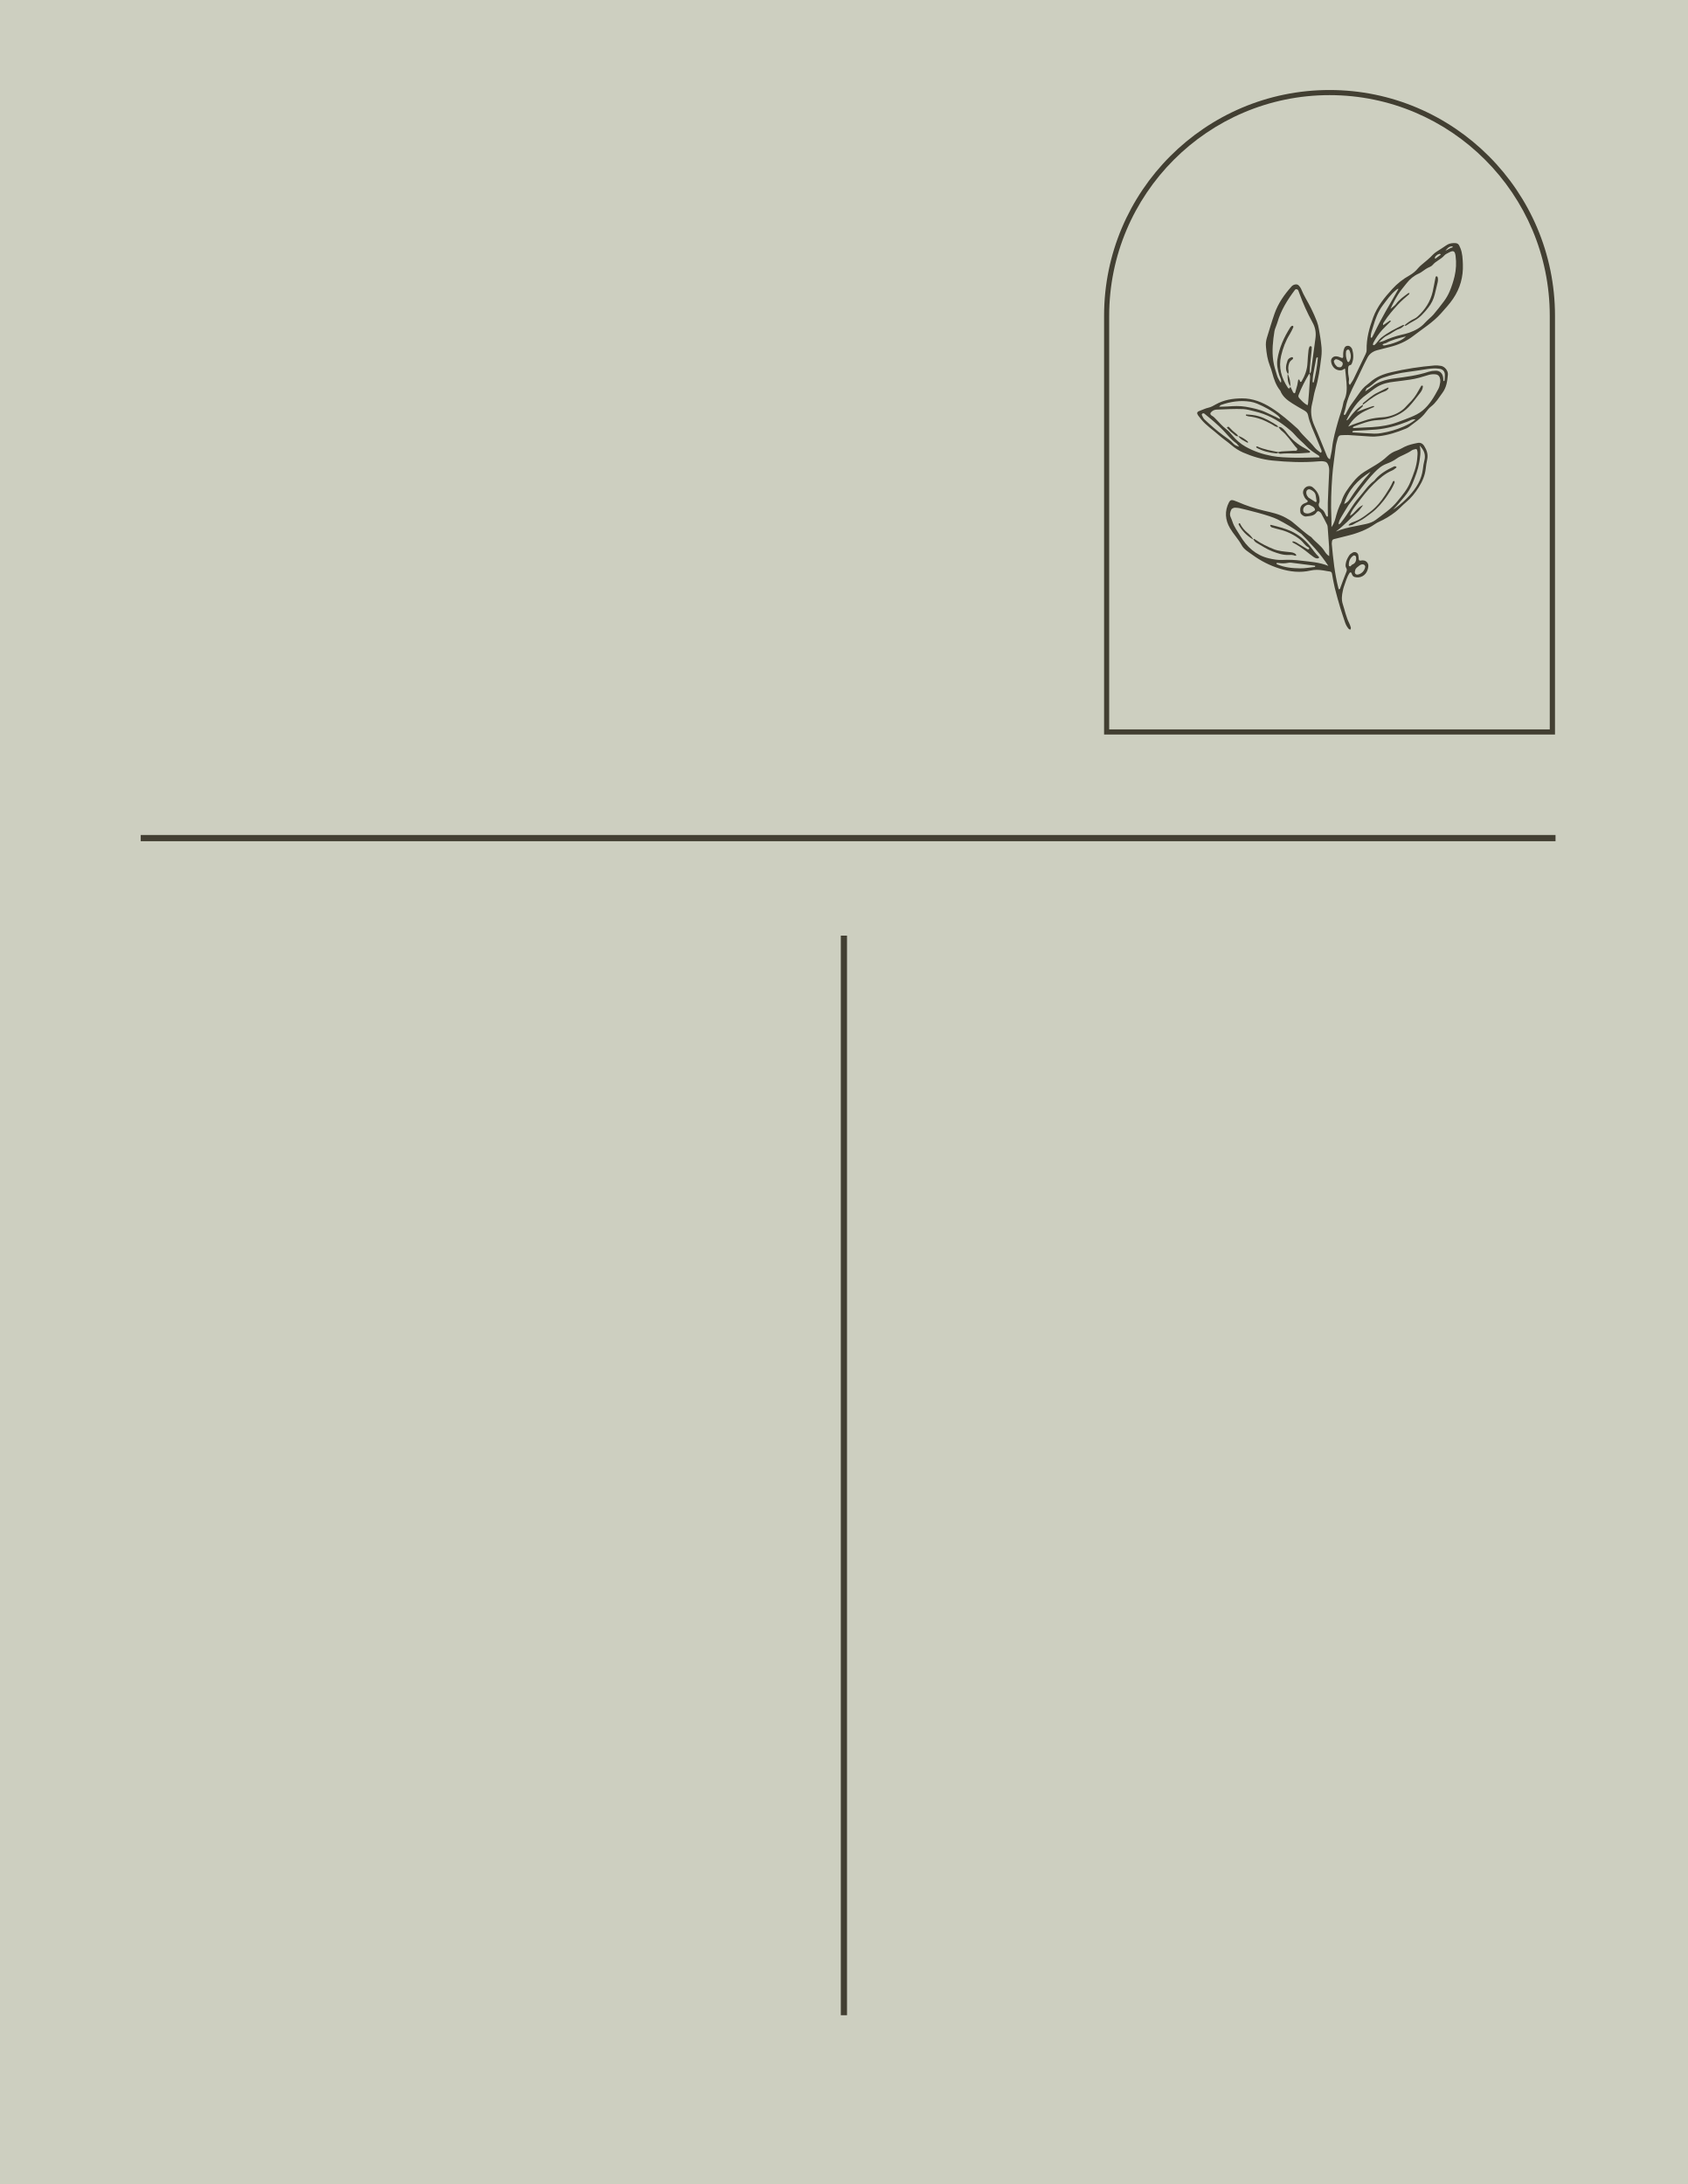
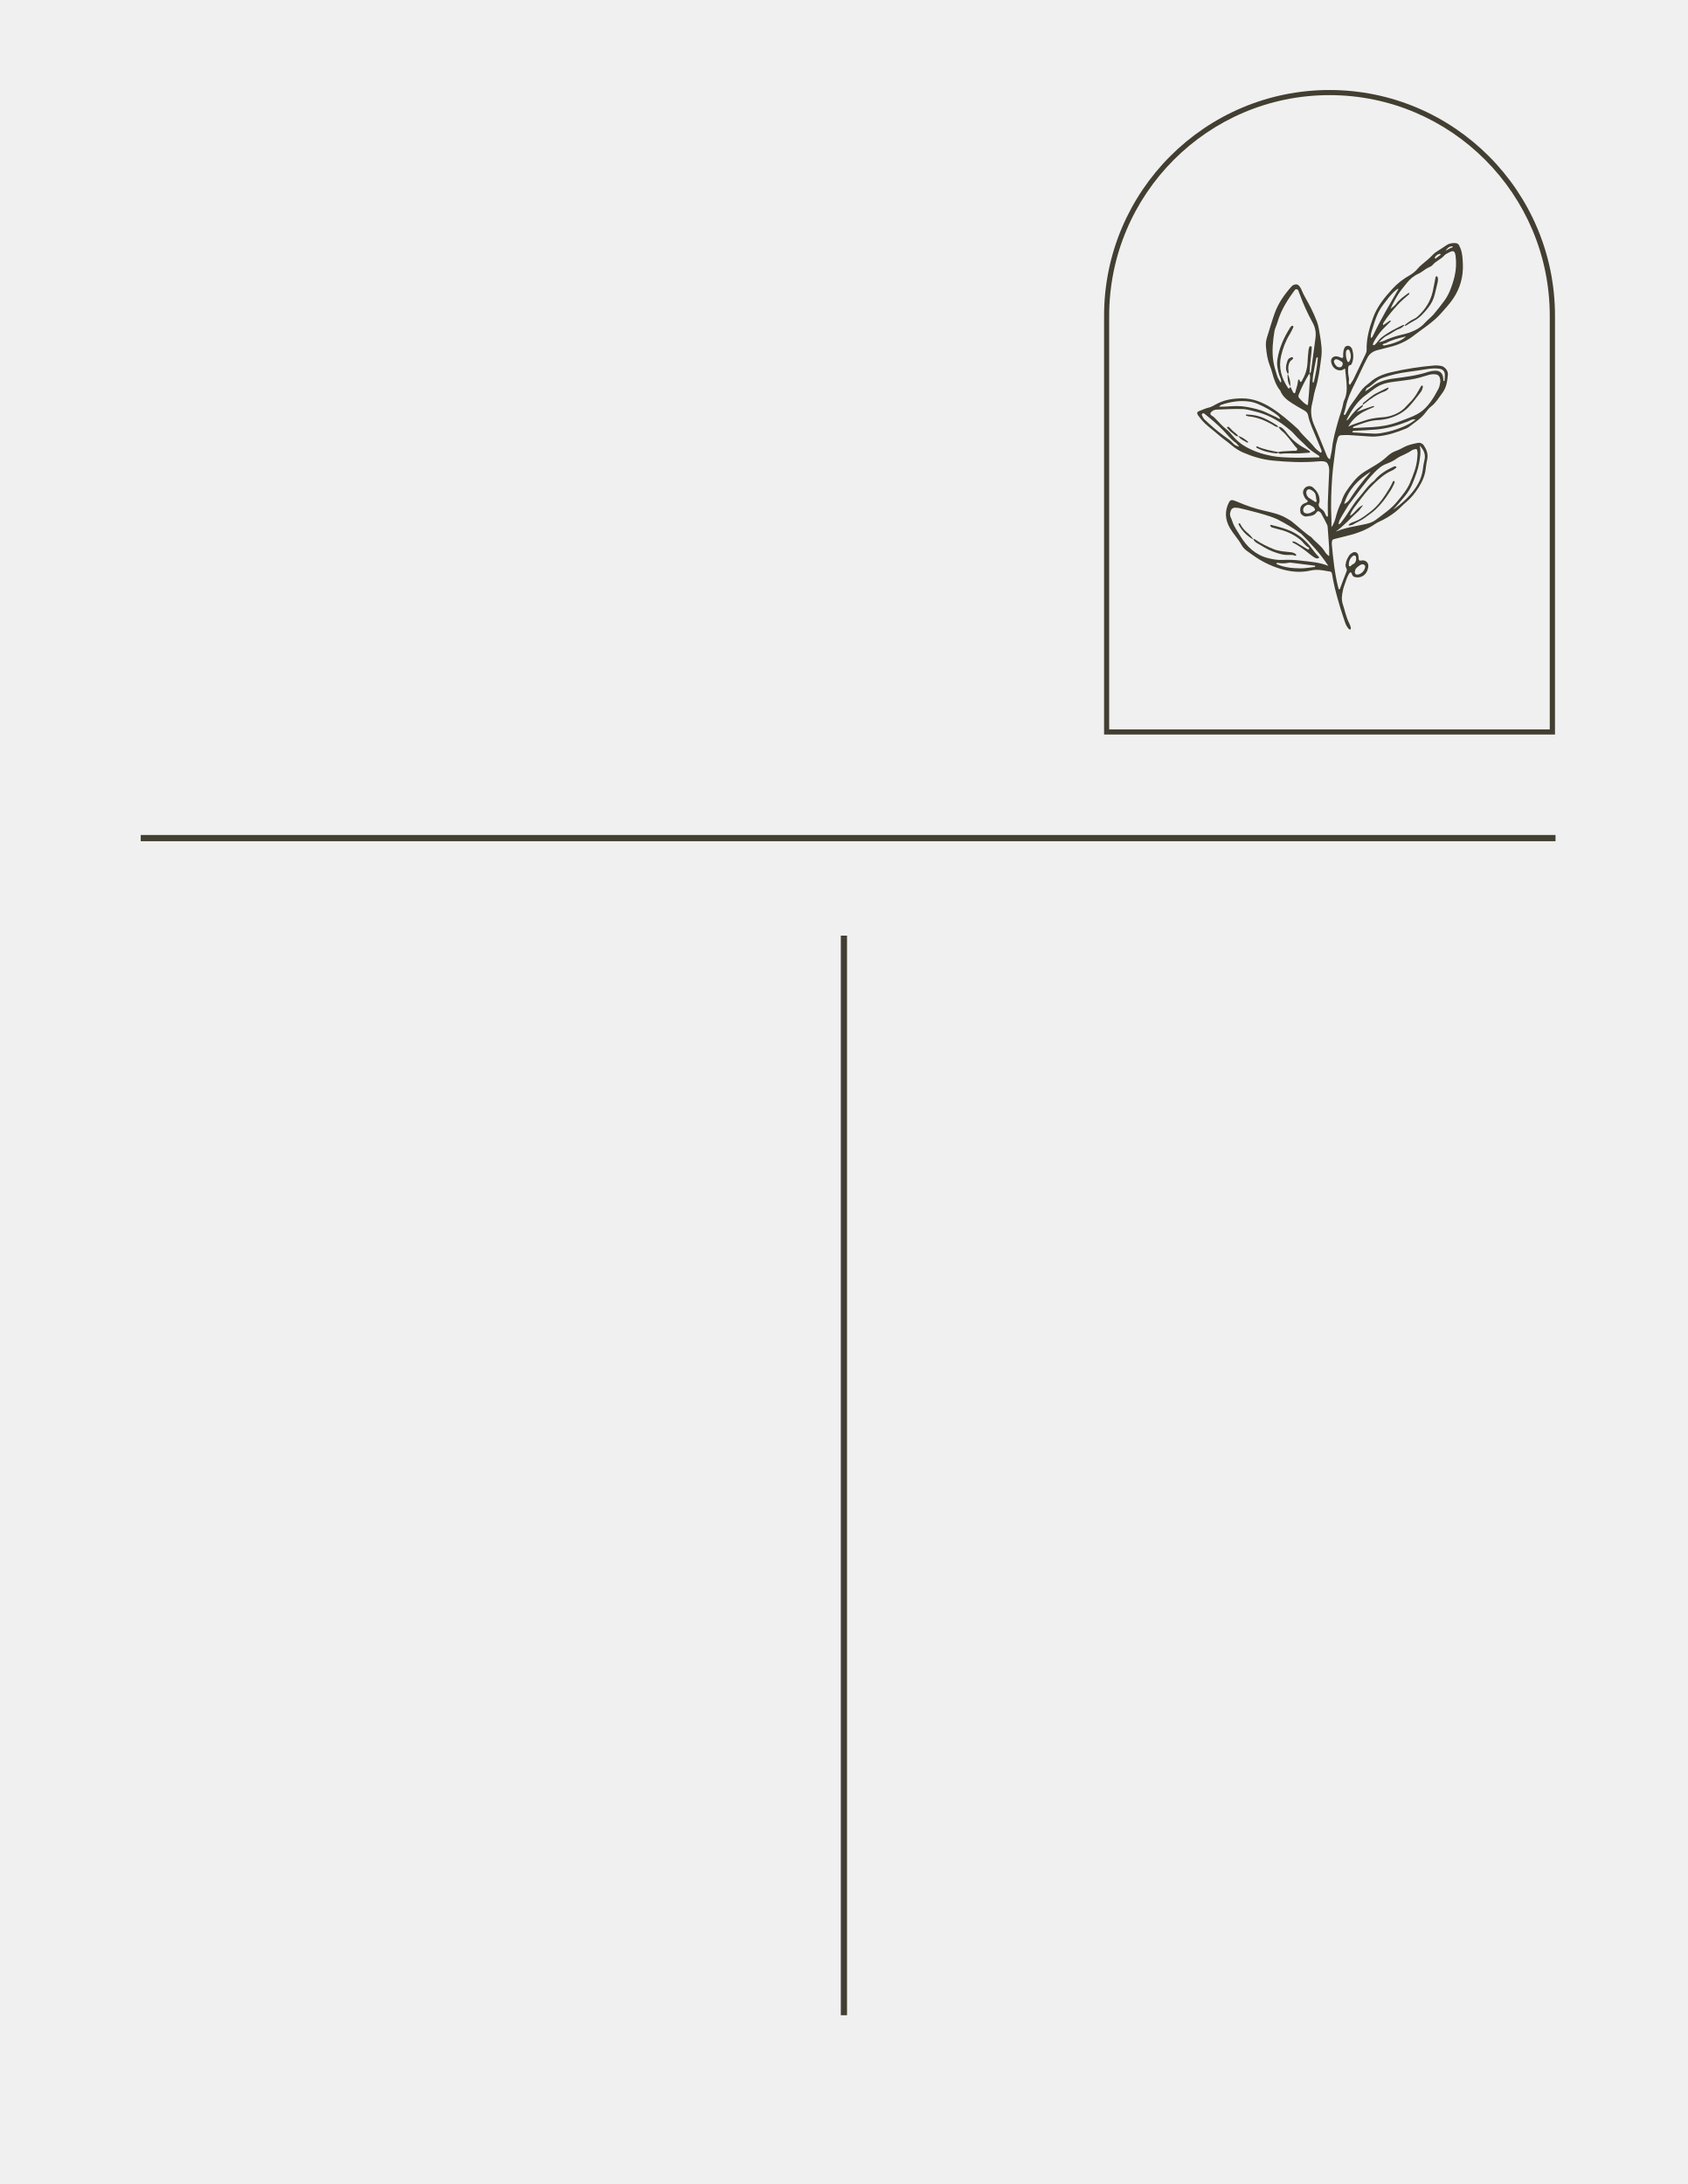
<svg xmlns="http://www.w3.org/2000/svg" width="816" zoomAndPan="magnify" viewBox="0 0 612 792" height="1056" preserveAspectRatio="xMidYMid meet" version="1.0">
  <defs>
-     <clipPath id="4b75b505b9">
+     <clipPath id="eccce500ac">
      <path d="M 400.332 32.504 L 563.832 32.504 L 563.832 266.504 L 400.332 266.504 Z M 400.332 32.504 " clip-rule="nonzero" />
    </clipPath>
-     <clipPath id="d654a61a0c">
+     <clipPath id="ea02a5b6bc">
      <path d="M 434 88.094 L 530.621 88.094 L 530.621 228.344 L 434 228.344 Z M 434 88.094 " clip-rule="nonzero" />
    </clipPath>
  </defs>
-   <rect x="-61.2" width="734.4" fill="#ffffff" y="-79.2" height="950.4" fill-opacity="1" />
-   <rect x="-61.2" width="734.4" fill="#cdcfc0" y="-79.2" height="950.4" fill-opacity="1" />
-   <path stroke-linecap="butt" transform="matrix(0.000000000000000138, -2.248048, 2.25, 0.000000000000000138, 305.9994, 730.7995)" fill="none" stroke-linejoin="miter" d="M -0.001 0 L 174.152 0 " stroke="#423f32" stroke-width="1" stroke-opacity="1" stroke-miterlimit="4" />
-   <path stroke-linecap="butt" transform="matrix(-2.251131, -0.000000000000000276, 0.000000000000000276, -2.25, 564.0234, 303.9286)" fill="none" stroke-linejoin="miter" d="M -0 -0 L 227.885 -0 " stroke="#423f32" stroke-width="1" stroke-opacity="1" stroke-miterlimit="4" />
-   <g clip-path="url(#4b75b505b9)">
+   <path stroke-linecap="butt" transform="matrix(0.000000000000000046, -0.749349, 0.75, 0.000000000000000046, 304.8744, 730.7995)" fill="none" stroke-linejoin="miter" d="M -0.002 1.501 L 522.457 1.501 " stroke="#423f32" stroke-width="3" stroke-opacity="1" stroke-miterlimit="4" />
+   <path stroke-linecap="butt" transform="matrix(-0.750377, -0.000000000000000092, 0.000000000000000092, -0.75, 564.0234, 305.0536)" fill="none" stroke-linejoin="miter" d="M -0 1.499 L 683.656 1.499 " stroke="#423f32" stroke-width="3" stroke-opacity="1" stroke-miterlimit="4" />
+   <g clip-path="url(#eccce500ac)">
    <path fill="#423f32" d="M 563.785 266.367 L 400.332 266.367 L 400.332 114.535 C 400.332 69.367 436.992 32.641 482.082 32.641 C 527.168 32.641 563.832 69.367 563.832 114.535 L 563.832 266.367 Z M 402.184 264.512 L 561.934 264.512 L 561.934 114.535 C 561.934 70.387 526.102 34.496 482.082 34.496 C 438.012 34.496 402.184 70.387 402.184 114.535 Z M 402.184 264.512 " fill-opacity="1" fill-rule="nonzero" />
  </g>
-   <g clip-path="url(#d654a61a0c)">
+   <g clip-path="url(#ea02a5b6bc)">
    <path fill="#423f32" d="M 482.777 191.152 C 483.852 189.672 484.164 188.242 484.52 186.859 C 484.875 185.527 485.34 184.23 485.906 182.969 C 486.043 182.652 486.262 182.359 486.352 182.035 C 487.105 179.301 488.797 177.098 490.512 174.945 C 491.676 173.484 493 172.172 494.645 171.133 C 497.48 169.348 500.535 167.863 503 165.488 C 504.02 164.523 505.199 163.816 506.531 163.371 C 507.496 163.039 508.391 162.469 509.316 162.016 C 510.801 161.293 512.406 160.953 514.004 160.633 C 515.02 160.43 515.812 160.793 516.41 161.734 C 517.375 163.254 517.879 164.82 517.492 166.633 C 517.258 167.734 517.082 168.844 516.957 169.961 C 516.691 172.422 515.742 174.594 514.438 176.68 C 513.133 178.766 511.664 180.602 509.766 182.18 C 508.445 183.277 507.316 184.594 505.941 185.656 C 504.098 187.098 502.105 188.293 499.965 189.246 C 499.492 189.457 499.039 189.711 498.613 190.012 C 495.52 192.16 492.062 193.445 488.426 194.312 C 486.91 194.672 485.418 195.102 483.902 195.449 C 483.156 195.617 483.004 195.77 482.922 196.715 C 482.898 196.887 482.887 197.059 482.891 197.23 C 483.383 202.648 483.953 208.051 485.305 213.34 C 485.32 213.426 485.344 213.508 485.379 213.586 C 485.41 213.648 485.508 213.738 485.531 213.727 C 485.676 213.68 485.797 213.602 485.898 213.488 C 485.988 213.352 485.988 213.16 486.051 212.996 C 486.746 211.137 487.414 209.27 488.16 207.43 C 488.379 206.898 488.438 206.449 488.141 205.973 C 487.848 205.492 487.875 204.992 487.949 204.469 C 488.105 203.324 488.617 202.32 489.238 201.387 C 489.512 200.973 489.992 200.676 490.434 200.41 C 490.617 200.297 490.82 200.227 491.039 200.207 C 491.258 200.188 491.473 200.219 491.676 200.301 C 491.879 200.383 492.055 200.504 492.199 200.672 C 492.344 200.836 492.445 201.023 492.5 201.238 C 492.621 201.73 492.617 202.258 492.668 202.77 C 492.715 203.199 492.98 203.391 493.371 203.293 C 494.301 203.07 495.164 203.262 495.734 203.98 C 496.387 204.797 496.148 205.789 495.855 206.699 C 495.203 208.734 493.184 209.824 491.141 209.238 C 490.492 209.051 490.27 208.469 490.078 207.871 C 490.035 207.699 489.926 207.602 489.75 207.574 C 489.57 207.551 489.438 207.613 489.348 207.766 C 488.332 209.301 487.898 211.074 487.281 212.77 C 487.117 213.266 486.988 213.77 486.891 214.281 C 486.527 215.887 486.363 217.488 486.891 219.094 C 487.641 221.383 488.094 223.766 489.195 225.945 C 489.461 226.488 489.668 227.055 489.816 227.641 C 489.871 227.844 489.688 228.109 489.613 228.344 C 489.398 228.23 489.117 228.168 488.973 227.992 C 488.41 227.328 487.992 226.578 487.719 225.75 C 487.184 224.02 486.539 222.324 486.027 220.59 C 485.293 218.117 484.586 215.625 483.961 213.113 C 483.547 211.445 483.285 209.738 482.969 208.043 C 482.879 207.566 482.68 207.301 482.145 207.246 C 481.371 207.16 480.609 206.98 479.84 206.859 C 478.289 206.613 476.742 206.539 475.191 206.898 C 471.457 207.766 467.734 207.332 464.164 206.246 C 460.5 205.121 457.125 203.422 454.043 201.145 C 452.648 200.125 451.078 199.277 450.227 197.711 C 449.02 195.496 447.242 193.68 445.984 191.531 C 444.23 188.535 443.973 185.336 445.629 182.141 C 446.012 181.402 446.512 181.211 447.359 181.469 C 447.852 181.625 448.336 181.809 448.812 182.02 C 451.906 183.379 455.098 184.445 458.391 185.215 C 461.066 185.832 463.801 186.402 466.242 187.781 C 467.07 188.246 467.906 188.715 468.641 189.305 C 470.922 191.137 473.016 193.203 475.488 194.801 C 476.91 196.539 478.883 197.75 480.125 199.668 C 480.582 200.379 481.047 201.129 481.957 201.68 C 481.945 200.473 481.984 199.363 481.918 198.266 C 481.781 196.027 481.609 193.789 481.434 191.555 C 481.402 191.133 481.383 190.672 481.207 190.305 C 480.527 188.91 479.793 187.547 479.062 186.18 C 478.926 185.969 478.754 185.785 478.555 185.633 C 478.18 185.297 477.715 185.273 477.453 185.688 C 476.531 187.168 474.973 187.094 473.555 187.289 C 472.797 187.391 471.637 186.516 471.535 185.895 C 471.367 184.859 471.328 183.832 472.219 183.008 C 472.688 182.574 473.285 182.457 473.828 182.199 C 474.203 182.023 474.309 181.648 474 181.449 C 473.215 180.938 472.891 180.152 472.605 179.328 C 472.445 178.871 472.43 178.406 472.566 177.941 C 472.699 177.477 472.957 177.094 473.336 176.789 C 474.047 176.191 475.211 176.078 475.984 176.711 C 477.668 178.082 478.672 179.824 478.434 182.094 C 477.801 183.273 478.332 184.07 479.305 184.707 C 480.16 185.266 480.438 186.199 480.867 187.043 C 480.938 187.18 481.117 187.375 481.234 187.363 C 481.555 187.336 481.492 187.023 481.492 186.812 C 481.488 185.348 481.402 183.879 481.453 182.418 C 481.582 178.707 481.758 174.992 481.941 171.281 C 481.996 170.238 481.977 169.258 481.445 168.281 C 481.215 167.793 480.832 167.496 480.305 167.387 C 479.535 167.191 478.762 167.242 477.98 167.309 C 472.445 167.793 466.926 167.555 461.41 167.008 C 457.668 166.637 454.109 165.566 450.691 164.078 C 449.184 163.406 447.805 162.535 446.559 161.457 C 444.984 160.121 443.25 158.973 441.715 157.602 C 439.66 155.77 437.312 154.262 435.562 152.094 C 435.184 151.625 434.797 151.156 434.445 150.664 C 433.883 149.879 433.988 149.355 434.844 149.055 C 435.98 148.656 437.047 148.082 438.246 147.82 C 439.152 147.625 440.008 147.113 440.828 146.652 C 443.781 144.996 446.988 144.484 450.316 144.465 C 454.266 144.441 457.723 145.84 461.008 147.91 C 464.461 150.086 467.492 152.766 470.508 155.477 C 470.637 155.59 470.758 155.715 470.863 155.852 C 472.555 158.164 474.836 159.941 476.602 162.18 C 477.145 162.867 477.816 163.398 478.516 163.906 C 478.695 164.043 478.918 164.32 479.113 164.016 C 479.23 163.777 479.242 163.535 479.152 163.285 C 478.617 161.922 478.031 160.578 477.48 159.219 C 476.324 156.348 474.895 153.574 474.281 150.504 C 474.109 149.648 473.543 149.203 472.832 148.801 C 471.402 148 469.984 147.168 468.598 146.297 C 466.75 145.133 465.051 143.82 464.227 141.68 C 462.652 139.758 461.895 137.48 461.277 135.129 C 461.055 134.297 460.785 133.48 460.465 132.684 C 459.598 130.484 459.246 128.207 459.039 125.871 C 458.922 124.746 459.02 123.641 459.344 122.559 C 460.262 119.594 461.133 116.609 462.16 113.68 C 463.465 109.969 465.699 106.809 468.297 103.887 C 468.656 103.488 469.102 103.246 469.633 103.16 C 470.199 103.051 470.664 103.199 471.02 103.637 C 471.297 103.973 471.59 104.312 471.746 104.707 C 472.727 107.203 474.234 109.43 475.402 111.828 C 476.156 113.379 476.883 114.961 477.492 116.551 C 478.191 118.379 478.363 120.41 478.73 122.359 C 478.891 123.203 478.949 124.066 479.07 124.922 C 479.285 126.469 479.293 128.02 479.09 129.57 C 478.586 133.512 478.125 137.449 476.91 141.266 C 476.387 142.902 476.219 144.648 475.777 146.316 C 475.039 149.125 475.457 151.855 476.605 154.391 C 478.176 157.848 479.465 161.41 480.949 164.895 C 481.215 165.512 481.402 166.203 482.238 166.547 C 482.504 165.172 482.859 163.828 483.008 162.465 C 483.371 159.098 484.32 155.867 485.227 152.625 C 485.859 150.383 486.742 148.215 487.129 145.902 C 487.18 145.645 487.266 145.402 487.387 145.168 C 488.352 143.156 488.418 141.016 488.238 138.848 C 488.102 137.141 487.895 135.438 487.723 133.734 C 487.543 133.754 487.43 133.734 487.375 133.773 C 486.547 134.441 485.676 134.441 484.719 134.066 C 483.84 133.719 483.34 133.047 482.957 132.262 C 482.824 131.941 482.73 131.609 482.672 131.266 C 482.426 130.18 483.258 129.203 484.383 129.215 C 485.098 129.215 485.73 129.488 486.375 129.746 C 486.859 129.941 487.066 129.746 487.031 129.125 C 486.977 128.164 487.051 127.227 487.418 126.328 C 487.625 125.816 487.969 125.469 488.562 125.406 C 489.156 125.348 489.57 125.594 489.914 126.016 C 490.09 126.211 490.219 126.434 490.309 126.684 C 490.797 128.375 490.887 130.074 490.199 131.746 C 490.105 131.973 489.934 132.297 489.746 132.336 C 488.676 132.57 488.852 133.348 488.812 134.125 C 488.758 135.18 488.926 136.195 489.121 137.211 C 489.273 138 488.695 138.898 489.465 139.594 C 489.91 138.887 490.43 138.219 490.793 137.465 C 492.273 134.441 493.699 131.406 495.168 128.379 C 495.41 127.914 495.535 127.422 495.531 126.895 C 495.43 122.77 496.496 118.891 497.926 115.059 C 499.414 111.086 501.992 107.914 504.797 104.84 C 506.617 102.844 508.707 101.191 511.066 99.879 C 512.285 99.188 513.336 98.301 514.219 97.215 C 514.613 96.758 515.047 96.344 515.52 95.965 C 516.93 94.777 518.355 93.664 519.59 92.32 C 520.02 91.891 520.496 91.516 521.012 91.191 C 522.086 90.473 523.215 89.828 524.262 89.066 C 525.051 88.488 525.934 88.188 526.91 88.16 C 528.566 88.09 528.891 88.371 529.531 89.992 C 530.293 91.879 530.352 93.859 530.43 95.84 C 530.605 100.367 529.434 104.555 526.902 108.297 C 525.609 110.215 524.02 111.922 522.477 113.66 C 519.566 116.945 515.844 119.191 512.445 121.836 C 509.922 123.793 506.965 125.094 503.812 125.859 C 502.297 126.223 500.801 126.633 499.293 127.016 C 498.703 127.164 498.152 127.402 497.641 127.73 C 496.824 128.25 496.203 128.938 495.773 129.801 C 494.199 132.773 492.879 135.867 491.363 138.871 C 489.945 141.707 488.531 144.605 487.93 147.781 C 487.797 148.371 487.637 148.953 487.445 149.523 C 487.352 149.84 487.125 150.359 487.367 150.434 C 487.891 150.59 488 150 488.199 149.645 C 488.75 148.668 489.211 147.656 489.895 146.746 C 491.09 145.168 492.168 143.504 493.34 141.906 C 493.801 141.285 494.316 140.711 494.887 140.18 C 495.449 139.648 496.125 139.23 496.695 138.703 C 498.938 136.652 501.652 135.625 504.562 134.961 C 509.707 133.766 514.91 132.957 520.176 132.531 C 520.957 132.492 521.73 132.543 522.496 132.684 C 523.797 132.887 525.133 134.387 524.996 135.867 C 524.785 138.203 524.508 140.445 523.023 142.453 C 521.742 144.188 520.672 146.051 518.91 147.398 C 518.172 147.969 517.547 148.727 516.992 149.488 C 515.316 151.77 512.938 153.223 510.754 154.91 C 510.398 155.156 510.016 155.355 509.605 155.5 C 506.477 156.773 503.281 157.824 499.902 158.191 C 498.957 158.309 498.008 158.344 497.055 158.305 C 494.293 158.152 491.531 157.918 488.766 157.754 C 487.996 157.707 487.215 157.816 486.441 157.812 C 485.602 157.812 485.238 158.242 485.031 159.023 C 484.742 160.109 484.414 161.172 484.285 162.301 C 483.898 165.734 483.328 169.156 483.078 172.598 C 482.711 177.672 482.496 182.762 482.75 187.855 C 482.801 188.844 482.77 189.84 482.777 191.141 Z M 467.965 140.227 L 467.895 140.227 C 468.219 140.914 468.539 141.617 468.887 142.297 C 468.953 142.434 469.145 142.512 469.293 142.586 C 469.441 142.66 469.578 142.57 469.641 142.355 C 469.895 141.445 470.164 140.539 470.391 139.621 C 470.516 139.121 470.547 138.602 470.664 138.098 C 470.707 137.902 470.652 137.496 471.07 137.672 C 471.184 137.723 471.223 137.957 471.297 138.105 C 471.367 138.254 471.406 138.461 471.504 138.488 C 471.672 138.512 471.812 138.457 471.926 138.332 C 473.176 136.23 473.992 133.996 474.09 131.52 C 474.152 129.973 474.316 128.426 474.473 126.887 C 474.535 126.465 474.656 126.059 474.832 125.668 C 474.871 125.574 475.137 125.516 475.277 125.543 C 475.418 125.57 475.633 125.719 475.637 125.824 C 475.648 126.254 475.629 126.68 475.582 127.105 C 475.324 129.914 474.922 132.707 474.836 135.535 C 474.766 135.578 474.66 135.605 474.621 135.672 C 473.176 138.109 471.855 140.605 470.852 143.262 C 470.68 143.723 470.844 144.086 471.152 144.426 C 472.02 145.379 472.887 146.332 474.109 146.977 C 474.195 146.75 474.258 146.516 474.301 146.273 C 474.527 143.531 474.801 140.793 474.93 138.047 C 474.969 137.223 475.223 136.34 474.793 135.523 C 475.387 135.145 475.391 134.5 475.469 133.918 C 475.98 130.156 476.445 126.391 476.977 122.633 C 477.266 120.594 476.906 118.68 475.891 116.887 C 474.027 113.492 472.441 109.973 471.129 106.328 C 471.012 106.004 470.91 105.676 470.77 105.367 C 470.531 104.832 469.855 104.691 469.531 105.125 C 466.836 108.723 464.461 112.492 463.199 116.867 C 463.031 117.445 462.789 118.004 462.594 118.574 C 462.422 119.059 462.195 119.535 462.117 120.039 C 461.547 123.613 461.152 127.188 461.672 130.836 C 461.949 132.742 462.52 134.523 463.094 136.316 C 463.352 137.121 463.848 137.844 464.246 138.598 C 464.277 138.656 464.402 138.664 464.484 138.695 C 464.5 138.613 464.527 138.527 464.535 138.441 C 464.621 137.539 464.086 136.793 463.844 135.988 C 463.305 134.148 462.879 132.277 463.168 130.387 C 463.812 126.156 465.559 122.324 467.84 118.727 C 467.984 118.512 468.168 118.336 468.383 118.199 C 468.496 118.125 468.754 118.113 468.836 118.191 C 468.957 118.328 468.996 118.484 468.953 118.66 C 468.547 119.516 468.164 120.383 467.668 121.184 C 466.145 123.629 465.152 126.293 464.516 129.066 C 463.551 133.254 464.609 137.07 466.961 140.578 C 467.059 140.727 467.188 140.836 467.355 140.898 C 467.426 140.918 467.574 140.738 467.668 140.633 C 467.773 140.504 467.871 140.367 467.965 140.227 Z M 494.188 146.797 L 494.117 146.781 C 494.18 146.898 494.199 147.023 494.18 147.152 C 494.156 147.281 494.098 147.395 494.004 147.484 C 493.453 148.016 492.871 148.527 491.875 149.434 C 493.176 148.918 493.941 148.594 494.727 148.309 C 495.691 147.957 496.68 147.637 497.66 147.312 C 497.82 147.266 497.988 147.242 498.156 147.238 C 498.191 147.238 498.262 147.316 498.258 147.355 C 498.254 147.438 498.23 147.562 498.172 147.59 C 497.082 148.086 495.957 148.52 494.891 149.062 C 492.512 150.281 490.488 151.91 488.852 154.699 C 491.047 153.633 492.969 153.172 494.82 152.512 C 496.551 151.895 498.328 151.605 500.133 151.414 C 500.82 151.34 501.508 151.344 502.199 151.242 C 504.727 150.867 507.02 149.934 508.973 148.266 C 509.621 147.715 510.133 146.996 510.762 146.406 C 512.203 145.023 513.395 143.453 514.328 141.688 C 514.656 141.082 514.988 140.477 515.352 139.891 C 515.395 139.82 515.707 139.805 515.77 139.879 C 516.004 140.133 515.957 139.719 515.941 140.066 C 515.898 140.965 515.508 141.742 514.977 142.422 C 513.602 144.184 512.281 146.004 510.742 147.609 C 509.59 148.801 508.27 149.758 506.777 150.477 C 504.504 151.605 502.102 152.227 499.57 152.34 C 496.484 152.477 493.707 153.66 490.879 154.676 C 490.723 154.762 490.613 154.883 490.543 155.043 C 490.477 155.172 490.609 155.227 490.848 155.215 C 493.09 155.102 495.332 155.02 497.57 154.887 C 500.777 154.695 503.918 154.156 506.938 153.031 C 508.477 152.461 510.016 151.895 511.531 151.273 C 513.043 150.648 514.52 149.945 515.801 148.891 C 518.391 146.758 520.004 143.902 521.555 141.02 C 521.953 140.281 522.094 139.379 522.23 138.531 C 522.293 138.012 522.242 137.508 522.074 137.012 C 521.859 136.309 521.344 135.828 520.574 135.758 C 519.715 135.652 518.863 135.723 518.031 135.965 C 515.809 136.652 513.578 137.352 511.258 137.664 C 509.379 137.918 507.504 138.215 505.617 138.418 C 503.445 138.648 501.332 139.121 499.453 140.227 C 498.047 141.051 496.805 142.164 495.457 143.113 C 492.098 145.473 490.004 148.801 488.18 152.418 C 488.73 152.328 488.953 151.969 489.215 151.621 C 490.605 149.738 492.109 147.969 494.188 146.797 Z M 509.219 117.949 C 508.699 118.547 508.066 119.039 507.328 119.273 C 505.738 119.777 504.539 120.953 503.039 121.633 C 502.012 122.098 501.121 122.938 499.961 124.145 C 500.84 123.895 501.266 123.828 501.637 123.652 C 503.758 122.672 505.953 121.914 508.227 121.383 C 509.148 121.16 510.086 120.973 510.973 120.645 C 513.094 119.871 515.078 118.859 516.613 117.129 C 517.125 116.551 517.723 116.051 518.281 115.512 C 518.777 115.035 519.324 114.598 519.758 114.07 C 521.066 112.477 522.395 110.891 523.594 109.219 C 524.414 108.105 525.098 106.914 525.641 105.645 C 526.371 103.895 526.961 102.098 527.406 100.254 C 527.988 97.797 528.113 95.312 527.785 92.809 C 527.547 90.965 526.969 90.711 525.395 91.562 C 524.793 91.891 524.094 92.164 523.672 92.664 C 522.48 94.066 520.641 94.645 519.484 96.07 C 519.191 96.398 518.836 96.641 518.422 96.801 C 517.367 97.23 516.469 97.898 515.559 98.551 C 515.211 98.805 514.84 99.02 514.445 99.195 C 512.672 99.984 511.23 101.188 510.039 102.699 C 508.973 104.051 507.832 105.359 506.922 106.812 C 505.887 108.492 504.969 110.234 504.172 112.035 C 505.156 111.18 505.77 110.801 506.156 110.27 C 507.344 108.621 509.004 107.52 510.586 106.332 C 510.695 106.246 510.91 106.293 511.078 106.273 C 511.031 106.426 511.031 106.633 510.93 106.719 C 509.484 107.938 508.066 109.152 506.777 110.566 C 505.031 112.48 503.352 114.418 501.953 116.59 C 501.738 116.926 501.32 117.301 501.539 117.922 C 502.395 117.324 503.164 116.777 503.949 116.25 C 504.008 116.211 504.18 116.309 504.277 116.371 C 504.301 116.387 504.277 116.555 504.219 116.605 C 503.246 117.574 502.219 118.5 501.293 119.512 C 499.957 120.984 498.84 122.605 497.938 124.371 C 497.871 124.531 497.828 124.699 497.816 124.871 C 497.809 124.953 497.836 125.098 497.875 125.109 C 498.016 125.152 498.215 125.211 498.305 125.148 C 499.297 124.438 499.793 123.285 500.758 122.508 C 503.203 120.543 505.984 119.199 508.766 117.836 C 508.863 117.785 509.059 117.93 509.211 117.984 Z M 481.645 205.211 C 478.734 200.746 475.312 197.117 471.805 193.566 C 471.668 193.461 471.523 193.367 471.371 193.281 C 468.797 191.402 466.051 189.801 463.211 188.344 C 460.41 186.902 452.016 184.848 449.344 184.254 C 448.918 184.176 448.492 184.129 448.059 184.117 C 447.797 184.086 447.543 184.109 447.293 184.188 C 446.992 184.328 446.613 184.496 446.484 184.758 C 446.059 185.617 445.797 186.527 446.211 187.492 C 446.449 188.043 446.691 188.602 446.875 189.172 C 447.488 191.086 448.723 192.676 449.73 194.359 C 452.102 198.32 455.34 201.332 459.992 202.453 C 461.684 202.859 463.379 203.148 465.125 203.047 C 467.371 202.934 469.605 203.023 471.832 203.324 C 475.051 203.723 478.316 203.855 481.645 205.211 Z M 478.461 165.855 C 478.461 165.348 478.066 165.16 477.703 164.926 C 476.262 163.984 474.809 163.035 473.637 161.773 C 472.285 160.32 470.695 159.121 469.414 157.582 C 468.598 156.602 467.551 155.797 466.551 154.984 C 463.094 152.168 459.227 150.164 454.852 149.16 C 453.508 148.852 452.191 148.41 450.793 148.352 C 447.598 148.215 444.41 148.43 441.219 148.535 C 440.598 148.543 440.035 148.73 439.539 149.105 C 438.762 149.691 438.523 150.254 439.578 150.852 C 440.121 151.164 440.504 151.605 440.926 152.039 C 442.129 153.273 443.27 154.586 444.621 155.633 C 445.465 156.285 446.121 157.031 446.773 157.824 C 448.16 159.5 449.785 160.949 451.664 161.996 C 454.613 163.648 457.805 164.727 461.145 165.355 C 463.703 165.832 466.301 165.902 468.887 165.969 C 472.074 166.047 475.262 165.906 478.461 165.859 Z M 494.281 183.148 C 493.555 184.078 493.086 184.902 492.41 185.492 C 489.691 187.883 487.312 190.637 484.355 192.777 C 486.672 191.801 489.074 191.238 491.516 190.793 C 492.789 190.562 494.059 190.293 495.32 190.008 C 496.582 189.723 497.844 189.285 498.867 188.508 C 501.609 186.414 504.504 184.48 506.707 181.758 C 508.438 179.621 510.25 177.559 511.312 174.941 C 512.488 172.055 513.684 169.199 513.891 166.039 C 513.953 165.094 514.129 164.152 513.836 163.211 C 513.742 162.91 513.527 162.789 513.273 162.855 C 512.777 162.984 512.223 163.074 511.828 163.367 C 510.98 163.988 510.035 164.406 509.113 164.867 C 508.266 165.293 507.348 165.625 506.594 166.176 C 505.395 167.062 504.051 167.695 502.703 168.203 C 500.91 168.871 499.602 170.062 498.336 171.363 C 494.898 174.887 492.199 179.004 489.184 182.867 C 489.133 182.934 489.074 183.004 489.027 183.07 C 488.172 184.469 487.277 185.844 486.473 187.27 C 485.973 188.156 485.379 189.035 485.371 190.141 C 485.988 190.016 486.211 189.539 486.535 189.133 C 488.781 186.301 490.395 183.023 492.816 180.305 C 494.59 178.316 496.004 176.008 498.199 174.395 C 498.402 174.246 498.535 174.008 498.703 173.812 C 500.559 171.684 502.949 170.324 505.469 169.156 C 505.633 169.086 505.805 169.07 505.977 169.105 C 506.129 169.156 506.254 169.242 506.355 169.363 C 506.387 169.391 506.34 169.559 506.285 169.598 C 505.801 169.945 505.348 170.375 504.809 170.602 C 502.199 171.699 500.137 173.559 498.156 175.457 C 495.859 177.656 493.926 180.215 492.027 182.766 C 491.062 184.059 489.961 185.312 489.461 187.055 C 491.352 186.121 492.078 183.957 494.281 183.152 Z M 495 141.953 C 496.086 141.188 496.898 140.688 497.629 140.082 C 498.578 139.297 499.668 138.785 500.797 138.352 C 502.332 137.758 503.934 137.441 505.57 137.23 C 509.762 136.699 513.949 136.152 517.992 134.82 C 518.82 134.57 519.668 134.445 520.535 134.441 C 521.992 134.402 522.957 135.246 523.227 136.672 C 523.301 137.094 523.344 137.523 523.352 137.953 C 523.359 138.164 523.422 138.246 523.648 138.16 C 523.727 138.113 523.773 138.043 523.785 137.953 C 523.836 137.266 523.922 136.578 523.902 135.902 C 523.855 134.602 523.141 133.871 521.828 133.703 C 520.449 133.523 519.07 133.613 517.691 133.812 C 515.305 134.156 512.922 134.574 510.527 134.867 C 507.438 135.254 504.422 135.953 501.477 136.965 C 500.652 137.238 499.891 137.629 499.188 138.133 C 498.008 138.984 497.023 140.094 495.664 140.723 C 495.422 140.836 495.34 141.297 495 141.957 Z M 505.113 184.805 C 505.465 184.57 505.824 184.348 506.168 184.102 C 507.914 182.828 509.512 181.398 510.965 179.801 C 513.531 177.02 515.453 173.941 515.926 170.102 C 516.031 169.074 516.211 168.055 516.457 167.047 C 516.996 165.016 516.445 163.336 514.781 161.598 C 515.297 163.91 514.918 165.828 514.59 167.785 C 514.152 170.363 513.211 172.75 512.246 175.137 C 511.504 176.992 510.48 178.676 509.184 180.195 C 507.855 181.754 506.57 183.34 505.113 184.809 Z M 442.047 147.5 C 443.176 147.465 444.121 147.469 445.062 147.402 C 447.312 147.242 449.594 147.125 451.785 147.52 C 454.23 147.965 456.711 148.453 459.004 149.523 C 460.25 150.109 461.508 150.684 462.758 151.266 C 462.836 151.301 462.898 151.395 462.973 151.41 C 463.41 151.512 463.723 152.039 464.258 151.789 C 464 151.453 463.793 151.055 463.473 150.797 C 461.168 148.941 458.59 147.547 455.879 146.395 C 455.082 146.059 454.254 145.82 453.398 145.684 C 449.73 145.098 446.172 145.641 442.699 146.859 C 442.496 146.934 442.355 147.188 442.047 147.5 Z M 507.098 104.746 C 506.742 104.676 506.512 104.93 506.254 105.133 C 504.27 106.688 502.879 108.77 501.375 110.734 C 499.633 113.016 498.684 115.719 497.887 118.434 C 497.523 119.656 497 120.867 497.008 122.188 C 497.008 122.434 497.078 122.531 497.293 122.461 C 497.375 122.445 497.441 122.406 497.496 122.348 C 497.742 121.895 497.996 121.445 498.215 120.98 C 500.844 115.391 504.074 110.121 507.098 104.746 Z M 513.262 152.109 C 512.051 151.887 511.164 152.57 510.238 152.934 C 506.617 154.367 502.91 155.418 499.031 155.766 C 496.375 156 493.707 156.07 491.039 156.23 C 490.809 156.242 490.441 156.34 490.387 156.488 C 490.234 156.902 490.676 156.816 490.855 156.832 C 493.344 156.992 495.836 157.16 498.328 157.258 C 499.195 157.277 500.051 157.203 500.902 157.043 C 503.719 156.582 506.438 155.777 509.051 154.629 C 510.5 153.977 511.984 153.246 513.262 152.109 Z M 449.336 161.977 C 448.766 161.316 448.539 160.922 448.203 160.691 C 446.41 159.453 445.109 157.715 443.637 156.176 C 441.488 153.934 439.129 151.969 436.727 150.031 C 436.508 149.852 436.277 149.828 436.027 149.961 C 435.902 150.016 435.82 150.109 435.781 150.238 C 435.738 150.371 435.754 150.492 435.824 150.609 C 436.113 151.121 436.285 151.688 436.754 152.121 C 438.949 154.164 441.168 156.172 443.598 157.93 C 444.848 158.832 446.141 159.672 447.172 160.836 C 447.641 161.371 448.242 161.676 449.332 161.977 Z M 476.781 205.59 C 476.84 205.496 476.879 205.391 476.902 205.281 C 476.902 205.238 476.824 205.156 476.766 205.145 C 473.852 204.77 470.934 204.391 468.016 204.035 C 467.668 204.012 467.324 204.039 466.984 204.117 C 465.867 204.332 464.75 204.348 463.629 204.16 C 463.461 204.133 463.281 204.16 463.109 204.141 C 462.867 204.109 462.781 204.203 462.879 204.445 C 462.91 204.523 462.961 204.586 463.039 204.625 C 465.707 205.797 468.562 206.07 471.418 206.105 C 473.219 206.133 475.023 205.773 476.781 205.59 Z M 487.367 182.754 C 488.746 182.207 489.363 181.141 490 180.156 C 491.449 177.91 493.082 175.809 494.766 173.734 C 495.352 173.008 496.094 172.371 496.953 171.066 C 492.176 174.141 488.922 177.645 487.367 182.754 Z M 474.441 180.438 C 475.02 180.809 475.945 181.41 476.879 182 C 477.121 182.152 477.43 181.988 477.395 181.727 C 477.301 181.055 477.184 180.391 477.078 179.719 C 476.898 178.574 476.105 177.969 475.129 177.531 C 474.438 177.223 473.719 177.668 473.652 178.438 C 473.602 179.066 473.746 179.625 474.441 180.438 Z M 472.773 185.797 C 472.902 185.906 473.043 186 473.195 186.07 C 474.59 186.555 475.645 185.746 476.73 185.109 C 476.832 185.051 476.812 184.613 476.711 184.422 C 476.375 183.781 475.691 183.543 475.098 183.227 C 474.41 182.859 473.773 183.078 473.203 183.535 C 472.633 183.988 472.41 184.625 472.559 185.352 C 472.613 185.512 472.684 185.66 472.773 185.801 Z M 492.691 205.258 C 491.57 206.109 491.461 206.266 491.27 207.281 C 491.145 207.961 491.641 208.477 492.316 208.363 C 493.656 208.141 494.789 206.98 495.008 205.609 C 495.09 205.105 494.594 204.625 494.07 204.637 C 493.508 204.648 493.094 204.934 492.691 205.258 Z M 509.801 121.992 C 507.078 122.668 504.738 123.207 502.617 124.383 C 502.18 124.625 501.559 124.504 501.293 125.062 C 501.824 125.484 502.379 125.188 502.902 125.078 C 503.746 124.914 504.574 124.688 505.383 124.398 C 506.809 123.855 508.316 123.445 509.801 121.992 Z M 484.02 132.074 C 484.289 132.383 484.449 132.586 484.629 132.77 C 484.738 132.906 484.875 133.008 485.035 133.074 C 485.359 133.172 485.691 133.211 486.027 133.188 C 486.426 133.133 486.855 132.469 486.867 131.992 C 486.891 131.613 486.742 131.32 486.418 131.121 C 485.832 130.77 485.258 130.387 484.555 130.277 C 484.074 130.199 483.531 130.789 483.691 131.266 C 483.793 131.586 483.945 131.895 484.02 132.074 Z M 490.258 204.762 C 491.535 204.301 491.871 203.266 491.688 201.965 C 491.629 201.543 491.043 201.277 490.699 201.512 C 489.461 202.371 489.035 203.605 489.07 205.051 C 489.07 205.254 489.5 205.477 489.66 205.344 C 489.855 205.184 490.023 204.992 490.258 204.762 Z M 476.023 138.613 C 476.086 138.801 476.164 138.82 476.266 138.676 C 476.309 138.617 476.371 138.562 476.387 138.5 C 477.039 135.734 477.59 132.949 477.801 130.113 C 477.816 129.926 478.012 129.539 477.539 129.594 C 477.43 129.609 477.289 129.832 477.266 129.977 C 476.871 132.004 476.473 134.027 476.129 136.062 C 475.996 136.824 475.988 137.602 475.938 138.379 C 475.926 138.449 475.992 138.531 476.023 138.613 Z M 488.41 126.914 C 488.301 127.055 488.121 127.168 488.098 127.312 C 487.883 128.613 488.039 129.867 488.562 131.078 C 488.617 131.195 488.84 131.254 488.992 131.312 C 489.031 131.328 489.129 131.246 489.172 131.188 C 490.074 129.828 489.891 128.438 489.273 127.039 C 489.145 126.73 488.625 126.668 488.41 126.914 Z M 521.168 92.379 C 520.73 92.773 520.32 92.984 520.277 93.473 C 520.273 93.555 520.277 93.688 520.324 93.711 C 520.633 93.867 520.199 93.984 520.48 93.789 C 521.109 93.352 521.719 92.875 522.32 92.41 C 522.371 92.367 522.383 92.277 522.41 92.211 C 522.258 92.152 522.078 92.02 521.949 92.055 C 521.68 92.145 521.422 92.25 521.168 92.379 Z M 524.102 90.895 C 525.016 90.551 525.727 89.926 526.645 89.703 C 526.699 89.688 526.711 89.484 526.742 89.371 C 526.66 89.355 526.574 89.344 526.492 89.34 C 525.348 89.344 524.73 90.168 524.102 90.895 Z M 524.102 90.895 " fill-opacity="1" fill-rule="nonzero" />
  </g>
  <path fill="#423f32" d="M 509.215 117.988 C 510.332 117.039 511.504 116.172 512.855 115.566 C 513.246 115.387 513.602 115.148 513.922 114.859 C 516.676 112.383 518.648 109.41 519.484 105.773 C 519.887 104.016 520.172 102.227 520.535 100.457 C 520.59 100.305 520.699 100.215 520.855 100.184 C 521.035 100.203 521.168 100.289 521.258 100.441 C 521.496 101.117 521.406 101.816 521.258 102.484 C 520.949 103.914 520.555 105.324 520.23 106.746 C 519.801 108.535 519.008 110.148 517.852 111.582 C 516.43 113.391 514.879 115.195 512.777 116.301 C 511.789 116.82 510.836 117.395 509.91 118.02 C 509.801 118.09 509.68 118.117 509.551 118.102 C 509.418 118.09 509.309 118.031 509.219 117.938 Z M 509.215 117.988 " fill-opacity="1" fill-rule="nonzero" />
  <path fill="#423f32" d="M 494.188 146.797 C 494.125 146.68 494.109 146.555 494.133 146.422 C 494.16 146.293 494.223 146.184 494.324 146.102 C 496.004 144.758 497.562 143.273 499.57 142.352 C 500.812 141.785 501.984 141.066 503.258 140.566 C 503.312 140.543 503.449 140.586 503.461 140.621 C 503.484 140.711 503.473 140.793 503.43 140.875 C 503.117 141.438 502.551 141.754 502.016 141.949 C 499.301 142.945 496.988 144.57 494.773 146.359 C 494.562 146.512 494.348 146.656 494.121 146.785 Z M 494.188 146.797 " fill-opacity="1" fill-rule="nonzero" />
  <path fill="#423f32" d="M 467.035 135.672 C 465.871 134.082 466.305 132.395 466.848 130.766 C 467.055 130.141 467.688 129.688 468.402 129.527 C 468.57 129.512 468.711 129.566 468.82 129.695 C 468.883 129.844 468.875 129.992 468.797 130.133 C 468.703 130.277 468.582 130.391 468.434 130.477 C 467.418 131.203 467.184 132.258 467.113 133.418 C 467.07 134.164 467.5 134.945 466.977 135.664 Z M 467.035 135.672 " fill-opacity="1" fill-rule="nonzero" />
  <path fill="#423f32" d="M 466.98 135.664 C 467.668 137.312 467.918 138.551 467.895 140.215 L 467.965 140.215 C 466.906 138.926 466.863 137.383 466.863 135.828 C 466.863 135.773 466.977 135.719 467.039 135.664 Z M 466.98 135.664 " fill-opacity="1" fill-rule="nonzero" />
  <path fill="#423f32" d="M 474.387 198.449 C 473.195 197.891 472.555 196.59 471.488 195.727 C 469.242 193.918 466.715 192.68 463.91 192.016 C 462.988 191.789 462.074 191.539 461.168 191.254 C 460.953 191.188 460.785 190.945 460.617 190.766 C 460.562 190.695 460.551 190.617 460.578 190.531 C 460.781 190.258 460.344 190.348 460.691 190.363 C 460.777 190.355 460.859 190.355 460.945 190.363 C 463.371 190.973 465.793 191.562 468.094 192.605 C 470.91 193.883 473.191 195.766 475.102 198.156 C 476.125 199.434 477 200.832 478.223 201.941 C 478.301 202.074 478.305 202.207 478.234 202.344 C 478.09 202.441 477.934 202.496 477.762 202.496 C 477.004 202.562 476.457 202.086 475.902 201.699 C 475.129 201.164 474.418 200.543 473.672 199.961 C 472.113 198.742 470.488 197.625 468.715 196.738 C 468.664 196.715 468.645 196.602 468.637 196.52 C 468.617 196.348 468.734 196.273 468.965 196.32 C 469.746 196.473 470.379 196.918 471.031 197.332 C 472.047 197.977 473.082 198.586 474.121 199.188 C 474.293 199.258 474.453 199.246 474.613 199.148 C 474.832 198.941 474.668 198.578 474.387 198.449 Z M 474.387 198.449 " fill-opacity="1" fill-rule="nonzero" />
  <path fill="#423f32" d="M 454.395 195.512 C 454.773 195.297 455.012 195.551 455.293 195.746 C 457.352 197.164 459.574 198.254 461.898 199.172 C 463.699 199.879 465.586 199.996 467.465 200.191 C 468.32 200.281 469.184 200.344 469.844 200.996 C 469.898 201.062 469.938 201.137 469.965 201.219 C 470.07 201.457 469.992 201.559 469.73 201.52 C 469.645 201.523 469.559 201.512 469.477 201.492 C 468.738 201.176 467.941 201.219 467.184 201.246 C 465.145 201.34 463.25 200.641 461.438 199.973 C 459.371 199.207 457.504 197.91 455.566 196.812 C 455.035 196.512 454.691 195.996 454.41 195.453 Z M 454.395 195.512 " fill-opacity="1" fill-rule="nonzero" />
  <path fill="#423f32" d="M 454.41 195.453 C 454.324 195.477 454.215 195.547 454.164 195.516 C 452.016 194.195 450.289 192.469 449.125 190.219 C 449.07 190.109 449.152 189.879 449.246 189.773 C 449.297 189.719 449.523 189.785 449.648 189.836 C 449.699 189.859 449.688 190 449.73 190.07 C 450.387 191.297 451.254 192.352 452.332 193.234 C 453.141 193.887 453.832 194.648 454.398 195.52 Z M 454.41 195.453 " fill-opacity="1" fill-rule="nonzero" />
  <path fill="#423f32" d="M 463.496 163.949 C 463.91 163.863 464.324 163.734 464.738 163.703 C 466.188 163.602 467.629 163.535 469.086 163.453 C 469.5 163.43 470.059 163.59 470.289 163.211 C 470.633 162.633 469.984 162.332 469.699 161.961 C 468.926 160.941 468.125 159.938 467.328 158.938 C 466.527 157.938 465.699 156.969 464.672 156.176 C 464.211 155.82 463.902 155.27 463.527 154.809 L 463.52 154.855 C 464.504 154.672 465.082 155.336 465.68 155.922 C 466.031 156.301 466.359 156.699 466.66 157.121 C 468.418 159.402 470.574 161.207 473.129 162.543 C 473.734 162.859 474.305 163.242 474.887 163.605 C 474.945 163.641 474.965 163.742 474.988 163.824 C 475.055 164.051 474.965 164.152 474.727 164.164 C 473.008 164.262 471.281 164.461 469.57 164.441 C 467.859 164.418 466.125 164.367 464.406 164.539 C 464.035 164.586 463.727 164.469 463.477 164.184 Z M 463.496 163.949 " fill-opacity="1" fill-rule="nonzero" />
  <path fill="#423f32" d="M 463.523 154.809 C 462.586 154.961 461.93 154.297 461.227 153.906 C 458.582 152.422 455.832 151.305 452.789 151 C 452.457 150.969 452.133 150.82 451.816 150.707 C 451.77 150.691 451.746 150.57 451.746 150.504 C 451.746 150.434 451.797 150.309 451.82 150.312 C 453.363 150.379 454.898 150.504 456.395 150.941 C 458.816 151.641 460.926 152.961 463.043 154.258 C 463.246 154.383 463.359 154.652 463.516 154.859 Z M 463.523 154.809 " fill-opacity="1" fill-rule="nonzero" />
  <path fill="#423f32" d="M 463.473 164.195 C 463.234 164.273 462.984 164.434 462.754 164.414 C 460.266 164.195 457.887 163.59 455.672 162.402 C 455.562 162.344 455.531 162.125 455.473 161.988 C 455.609 161.949 455.773 161.84 455.867 161.883 C 458.289 163.02 460.906 163.438 463.496 163.945 Z M 463.473 164.195 " fill-opacity="1" fill-rule="nonzero" />
  <path fill="#423f32" d="M 449.023 158.184 C 448.031 158.359 447.551 157.496 446.895 157.062 C 446.148 156.562 445.566 155.812 444.922 155.16 C 444.68 154.914 444.949 155.258 444.984 154.914 C 444.984 154.848 445.242 154.789 445.387 154.766 C 445.48 154.758 445.555 154.789 445.617 154.855 C 446.469 155.805 447.398 156.66 448.41 157.434 C 448.668 157.633 448.812 157.969 449.012 158.242 Z M 449.023 158.184 " fill-opacity="1" fill-rule="nonzero" />
  <path fill="#423f32" d="M 449.008 158.242 C 449.082 158.207 449.18 158.125 449.238 158.145 C 450.441 158.566 451.461 159.301 452.434 160.102 C 452.523 160.176 452.496 160.391 452.52 160.543 C 452.434 160.551 452.352 160.543 452.27 160.516 C 451.105 159.852 449.801 159.383 449.02 158.18 Z M 449.008 158.242 " fill-opacity="1" fill-rule="nonzero" />
  <path fill="#423f32" d="M 488.992 190.484 C 489.012 190.398 489.043 190.316 489.086 190.242 C 489.75 189.496 490.738 189.293 491.59 188.961 C 493.566 188.188 495.145 186.867 496.793 185.629 C 499.02 183.961 500.738 181.844 502.258 179.52 C 503.297 177.934 504.324 176.359 505.074 174.602 C 505.121 174.488 505.348 174.414 505.5 174.398 C 505.555 174.398 505.676 174.621 505.684 174.75 C 505.688 174.926 505.656 175.09 505.578 175.25 C 505.203 176.023 504.875 176.832 504.418 177.555 C 503.539 178.93 502.656 180.316 501.645 181.59 C 500.797 182.676 499.879 183.695 498.891 184.652 C 497.637 185.84 496.219 186.75 494.867 187.777 C 493.543 188.785 492 189.34 490.617 190.207 C 490.203 190.465 489.641 190.473 489.145 190.582 C 489.098 190.594 489.043 190.52 488.992 190.484 Z M 488.992 190.484 " fill-opacity="1" fill-rule="nonzero" />
</svg>
